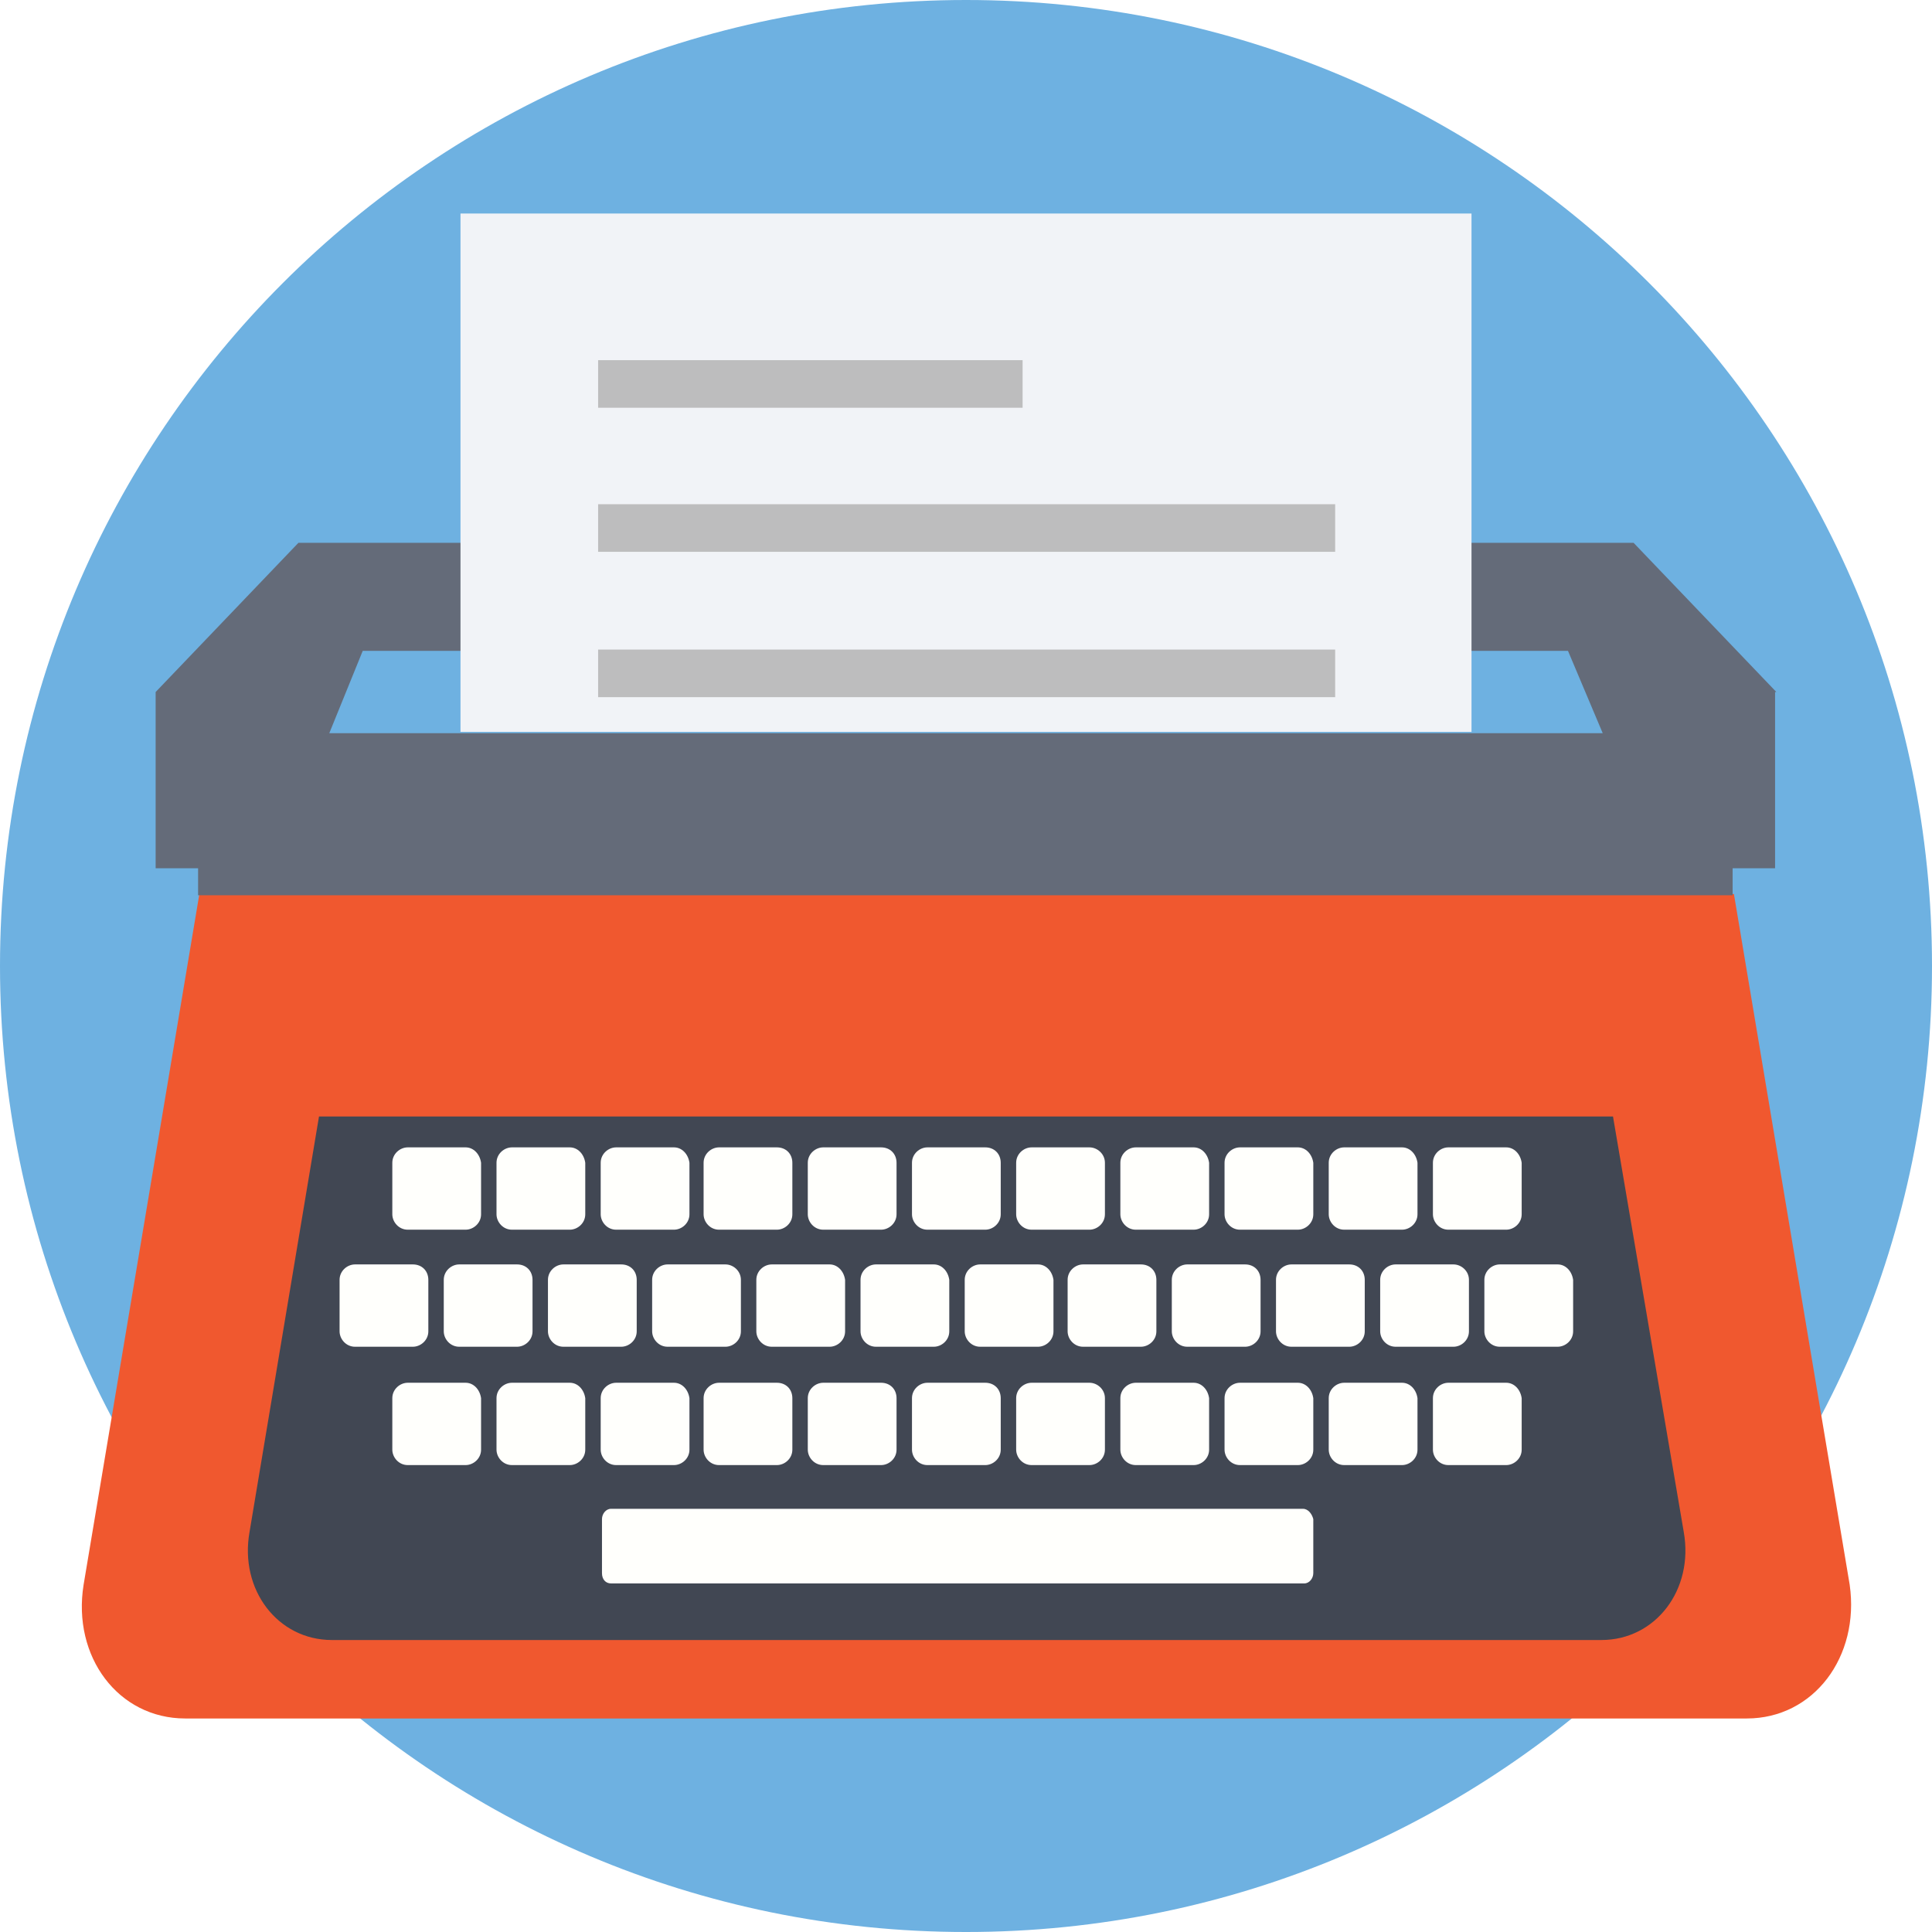
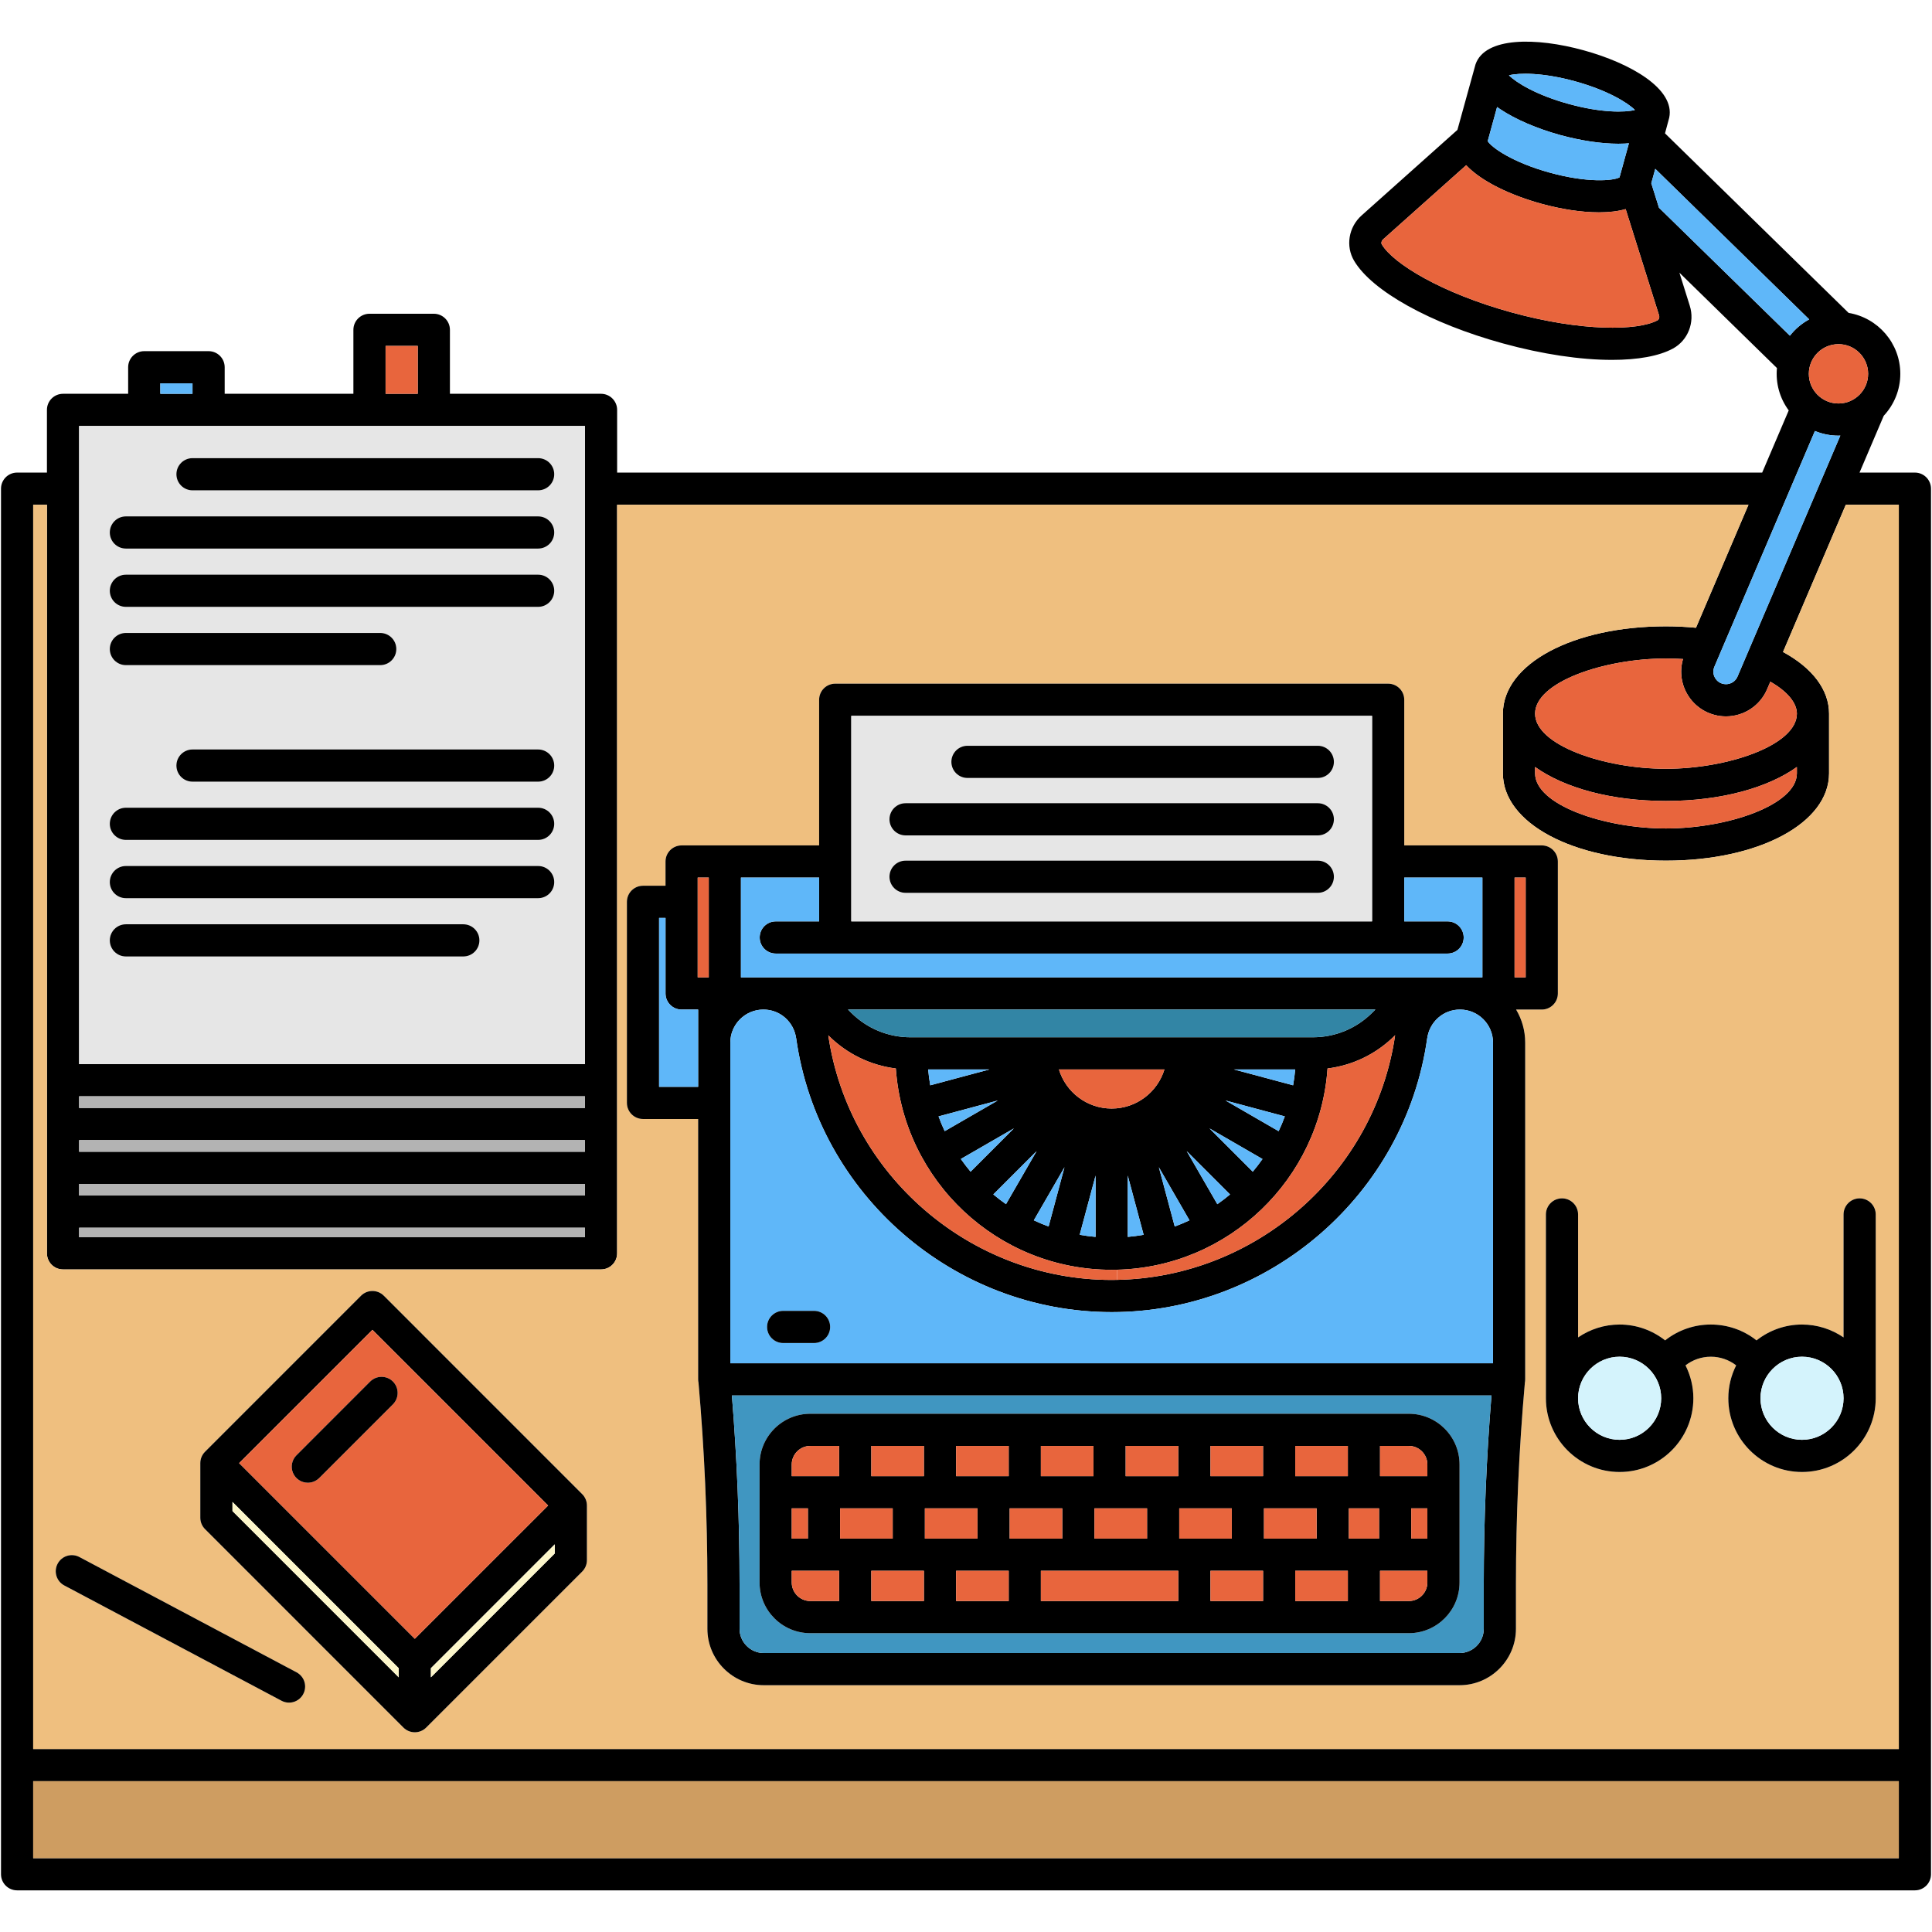
- <svg xmlns="http://www.w3.org/2000/svg" version="1.1" id="Layer_1" viewBox="0 0 509.287 509.287" xml:space="preserve">
-   <circle style="fill:#6EB1E1;" cx="254.644" cy="254.644" r="254.644" />
-   <path style="fill:#F0582F;" d="M460.461,453.001H48.826c-17.632,0-29.838-16.276-26.787-35.264l30.517-182.082H457.07  l30.517,182.082C490.299,436.726,478.093,453.001,460.461,453.001z" />
-   <path style="fill:#414753;" d="M425.197,294.315H84.09L65.78,403.836c-2.713,15.258,7.46,28.482,21.701,28.482h334.665  c14.241,0,24.413-13.224,21.701-28.482L425.197,294.315z" />
-   <path style="fill:#646B79;" d="M468.26,182.421l-37.637-39.332l0,0H78.665l0,0l-37.637,39.332v46.453h11.189v7.121h404.514v-7.121  h11.189v-46.453H468.26z M422.485,193.272H86.803l8.816-21.701H413.33L422.485,193.272z" />
-   <rect x="121.388" y="56.286" style="fill:#F1F3F7;" width="266.511" height="136.646" />
-   <g>
-     <path style="fill:#FFFFFC;" d="M122.744,302.453h-15.258c-2.034,0-4.069,1.695-4.069,4.069v13.563c0,2.034,1.695,4.069,4.069,4.069   h15.258c2.034,0,4.069-1.695,4.069-4.069v-13.563C126.474,304.148,124.779,302.453,122.744,302.453z" />
-     <path style="fill:#FFFFFC;" d="M150.209,302.453h-15.258c-2.034,0-4.069,1.695-4.069,4.069v13.563c0,2.034,1.695,4.069,4.069,4.069   h15.258c2.034,0,4.069-1.695,4.069-4.069v-13.563C153.939,304.148,152.244,302.453,150.209,302.453z" />
-     <path style="fill:#FFFFFC;" d="M177.674,302.453h-15.258c-2.034,0-4.069,1.695-4.069,4.069v13.563c0,2.034,1.695,4.069,4.069,4.069   h15.258c2.034,0,4.069-1.695,4.069-4.069v-13.563C181.404,304.148,179.709,302.453,177.674,302.453z" />
-     <path style="fill:#FFFFFC;" d="M204.8,302.453h-15.258c-2.034,0-4.069,1.695-4.069,4.069v13.563c0,2.034,1.695,4.069,4.069,4.069   H204.8c2.034,0,4.069-1.695,4.069-4.069v-13.563C208.869,304.148,207.174,302.453,204.8,302.453z" />
-     <path style="fill:#FFFFFC;" d="M232.265,302.453h-15.258c-2.034,0-4.069,1.695-4.069,4.069v13.563c0,2.034,1.695,4.069,4.069,4.069   h15.258c2.034,0,4.069-1.695,4.069-4.069v-13.563C236.334,304.148,234.638,302.453,232.265,302.453z" />
-     <path style="fill:#FFFFFC;" d="M259.73,302.453h-15.258c-2.034,0-4.069,1.695-4.069,4.069v13.563c0,2.034,1.695,4.069,4.069,4.069   h15.258c2.034,0,4.069-1.695,4.069-4.069v-13.563C263.799,304.148,262.103,302.453,259.73,302.453z" />
-     <path style="fill:#FFFFFC;" d="M287.195,302.453h-15.258c-2.034,0-4.069,1.695-4.069,4.069v13.563c0,2.034,1.695,4.069,4.069,4.069   h15.258c2.034,0,4.069-1.695,4.069-4.069v-13.563C291.264,304.148,289.229,302.453,287.195,302.453z" />
-     <path style="fill:#FFFFFC;" d="M314.66,302.453h-15.258c-2.034,0-4.069,1.695-4.069,4.069v13.563c0,2.034,1.695,4.069,4.069,4.069   h15.258c2.034,0,4.069-1.695,4.069-4.069v-13.563C318.389,304.148,316.694,302.453,314.66,302.453z" />
-     <path style="fill:#FFFFFC;" d="M342.125,302.453h-15.258c-2.034,0-4.069,1.695-4.069,4.069v13.563c0,2.034,1.695,4.069,4.069,4.069   h15.258c2.034,0,4.069-1.695,4.069-4.069v-13.563C345.854,304.148,344.159,302.453,342.125,302.453z" />
-     <path style="fill:#FFFFFC;" d="M369.589,302.453h-15.258c-2.034,0-4.069,1.695-4.069,4.069v13.563c0,2.034,1.695,4.069,4.069,4.069   h15.258c2.034,0,4.069-1.695,4.069-4.069v-13.563C373.319,304.148,371.624,302.453,369.589,302.453z" />
-     <path style="fill:#FFFFFC;" d="M397.054,302.453h-15.258c-2.034,0-4.069,1.695-4.069,4.069v13.563c0,2.034,1.695,4.069,4.069,4.069   h15.258c2.034,0,4.069-1.695,4.069-4.069v-13.563C400.784,304.148,399.089,302.453,397.054,302.453z" />
-     <path style="fill:#FFFFFC;" d="M122.744,364.503h-15.258c-2.034,0-4.069,1.695-4.069,4.069v13.563c0,2.034,1.695,4.069,4.069,4.069   h15.258c2.034,0,4.069-1.695,4.069-4.069v-13.563C126.474,366.199,124.779,364.503,122.744,364.503z" />
-     <path style="fill:#FFFFFC;" d="M150.209,364.503h-15.258c-2.034,0-4.069,1.695-4.069,4.069v13.563c0,2.034,1.695,4.069,4.069,4.069   h15.258c2.034,0,4.069-1.695,4.069-4.069v-13.563C153.939,366.199,152.244,364.503,150.209,364.503z" />
-     <path style="fill:#FFFFFC;" d="M177.674,364.503h-15.258c-2.034,0-4.069,1.695-4.069,4.069v13.563c0,2.034,1.695,4.069,4.069,4.069   h15.258c2.034,0,4.069-1.695,4.069-4.069v-13.563C181.404,366.199,179.709,364.503,177.674,364.503z" />
-     <path style="fill:#FFFFFC;" d="M204.8,364.503h-15.258c-2.034,0-4.069,1.695-4.069,4.069v13.563c0,2.034,1.695,4.069,4.069,4.069   H204.8c2.034,0,4.069-1.695,4.069-4.069v-13.563C208.869,366.199,207.174,364.503,204.8,364.503z" />
-     <path style="fill:#FFFFFC;" d="M232.265,364.503h-15.258c-2.034,0-4.069,1.695-4.069,4.069v13.563c0,2.034,1.695,4.069,4.069,4.069   h15.258c2.034,0,4.069-1.695,4.069-4.069v-13.563C236.334,366.199,234.638,364.503,232.265,364.503z" />
-     <path style="fill:#FFFFFC;" d="M259.73,364.503h-15.258c-2.034,0-4.069,1.695-4.069,4.069v13.563c0,2.034,1.695,4.069,4.069,4.069   h15.258c2.034,0,4.069-1.695,4.069-4.069v-13.563C263.799,366.199,262.103,364.503,259.73,364.503z" />
-     <path style="fill:#FFFFFC;" d="M287.195,364.503h-15.258c-2.034,0-4.069,1.695-4.069,4.069v13.563c0,2.034,1.695,4.069,4.069,4.069   h15.258c2.034,0,4.069-1.695,4.069-4.069v-13.563C291.264,366.199,289.229,364.503,287.195,364.503z" />
-     <path style="fill:#FFFFFC;" d="M314.66,364.503h-15.258c-2.034,0-4.069,1.695-4.069,4.069v13.563c0,2.034,1.695,4.069,4.069,4.069   h15.258c2.034,0,4.069-1.695,4.069-4.069v-13.563C318.389,366.199,316.694,364.503,314.66,364.503z" />
-     <path style="fill:#FFFFFC;" d="M342.125,364.503h-15.258c-2.034,0-4.069,1.695-4.069,4.069v13.563c0,2.034,1.695,4.069,4.069,4.069   h15.258c2.034,0,4.069-1.695,4.069-4.069v-13.563C345.854,366.199,344.159,364.503,342.125,364.503z" />
-     <path style="fill:#FFFFFC;" d="M369.589,364.503h-15.258c-2.034,0-4.069,1.695-4.069,4.069v13.563c0,2.034,1.695,4.069,4.069,4.069   h15.258c2.034,0,4.069-1.695,4.069-4.069v-13.563C373.319,366.199,371.624,364.503,369.589,364.503z" />
-     <path style="fill:#FFFFFC;" d="M397.054,364.503h-15.258c-2.034,0-4.069,1.695-4.069,4.069v13.563c0,2.034,1.695,4.069,4.069,4.069   h15.258c2.034,0,4.069-1.695,4.069-4.069v-13.563C400.784,366.199,399.089,364.503,397.054,364.503z" />
-     <path style="fill:#FFFFFC;" d="M108.842,333.309H93.584c-2.034,0-4.069,1.695-4.069,4.069v13.563c0,2.034,1.695,4.069,4.069,4.069   h15.258c2.034,0,4.069-1.695,4.069-4.069v-13.563C112.911,335.004,111.216,333.309,108.842,333.309z" />
-     <path style="fill:#FFFFFC;" d="M136.307,333.309h-15.258c-2.034,0-4.069,1.695-4.069,4.069v13.563c0,2.034,1.695,4.069,4.069,4.069   h15.258c2.034,0,4.069-1.695,4.069-4.069v-13.563C140.376,335.004,138.681,333.309,136.307,333.309z" />
-     <path style="fill:#FFFFFC;" d="M163.772,333.309h-15.258c-2.034,0-4.069,1.695-4.069,4.069v13.563c0,2.034,1.695,4.069,4.069,4.069   h15.258c2.034,0,4.069-1.695,4.069-4.069v-13.563C167.841,335.004,166.146,333.309,163.772,333.309z" />
-     <path style="fill:#FFFFFC;" d="M191.237,333.309h-15.258c-2.034,0-4.069,1.695-4.069,4.069v13.563c0,2.034,1.695,4.069,4.069,4.069   h15.258c2.034,0,4.069-1.695,4.069-4.069v-13.563C195.306,335.004,193.272,333.309,191.237,333.309z" />
-     <path style="fill:#FFFFFC;" d="M218.702,333.309h-15.258c-2.034,0-4.069,1.695-4.069,4.069v13.563c0,2.034,1.695,4.069,4.069,4.069   h15.258c2.034,0,4.069-1.695,4.069-4.069v-13.563C222.432,335.004,220.736,333.309,218.702,333.309z" />
-     <path style="fill:#FFFFFC;" d="M246.167,333.309h-15.258c-2.034,0-4.069,1.695-4.069,4.069v13.563c0,2.034,1.695,4.069,4.069,4.069   h15.258c2.034,0,4.069-1.695,4.069-4.069v-13.563C249.897,335.004,248.201,333.309,246.167,333.309z" />
-     <path style="fill:#FFFFFC;" d="M273.632,333.309h-15.258c-2.034,0-4.069,1.695-4.069,4.069v13.563c0,2.034,1.695,4.069,4.069,4.069   h15.258c2.034,0,4.069-1.695,4.069-4.069v-13.563C277.362,335.004,275.666,333.309,273.632,333.309z" />
-     <path style="fill:#FFFFFC;" d="M300.758,333.309h-15.258c-2.034,0-4.069,1.695-4.069,4.069v13.563c0,2.034,1.695,4.069,4.069,4.069   h15.258c2.034,0,4.069-1.695,4.069-4.069v-13.563C304.827,335.004,303.131,333.309,300.758,333.309z" />
-     <path style="fill:#FFFFFC;" d="M328.223,333.309h-15.258c-2.034,0-4.069,1.695-4.069,4.069v13.563c0,2.034,1.695,4.069,4.069,4.069   h15.258c2.034,0,4.069-1.695,4.069-4.069v-13.563C332.291,335.004,330.596,333.309,328.223,333.309z" />
-     <path style="fill:#FFFFFC;" d="M355.687,333.309h-15.258c-2.034,0-4.069,1.695-4.069,4.069v13.563c0,2.034,1.695,4.069,4.069,4.069   h15.258c2.034,0,4.069-1.695,4.069-4.069v-13.563C359.756,335.004,358.061,333.309,355.687,333.309z" />
-     <path style="fill:#FFFFFC;" d="M383.152,333.309h-15.258c-2.034,0-4.069,1.695-4.069,4.069v13.563c0,2.034,1.695,4.069,4.069,4.069   h15.258c2.034,0,4.069-1.695,4.069-4.069v-13.563C387.221,335.004,385.187,333.309,383.152,333.309z" />
-     <path style="fill:#FFFFFC;" d="M410.617,333.309h-15.258c-2.034,0-4.069,1.695-4.069,4.069v13.563c0,2.034,1.695,4.069,4.069,4.069   h15.258c2.034,0,4.069-1.695,4.069-4.069v-13.563C414.347,335.004,412.652,333.309,410.617,333.309z" />
-     <path style="fill:#FFFFFC;" d="M343.481,397.732H161.06c-1.356,0-2.374,1.356-2.374,2.713v14.241c0,1.695,1.017,2.713,2.374,2.713   h182.76c1.356,0,2.373-1.356,2.373-2.713v-14.241C345.854,399.089,344.837,397.732,343.481,397.732z" />
-   </g>
-   <g>
-     <rect x="157.669" y="94.94" style="fill:#BDBDBE;" width="111.894" height="12.546" />
-     <rect x="157.669" y="132.917" style="fill:#BDBDBE;" width="194.289" height="12.546" />
-     <rect x="157.669" y="171.232" style="fill:#BDBDBE;" width="194.289" height="12.546" />
-   </g>
+ <svg xmlns="http://www.w3.org/2000/svg" xml:space="preserve" viewBox="0 0 480.33 480.33">
+   <path d="M480.08 438.834v27.14c0 2.21-1.79 4-4 4H4.25c-2.21 0-4-1.79-4-4v-344.48c0-2.21 1.79-4 4-4h7.42v-15.59c0-2.21 1.79-4 4-4h16.19v-6.6c0-2.21 1.79-4 4-4h16c2.21 0 4 1.79 4 4v6.6h32v-15.9c0-2.21 1.79-4 4-4h16c2.21 0 4 1.79 4 4v15.9h37.57c2.2 0 4 1.79 4 4v15.59h284.68l6.6-15.46a15.267 15.267 0 0 1-2.93-10.53l-24.25-23.71 2.58 8.22c1.3 4.13-.45 8.61-4.18 10.64-3.46 1.88-8.74 2.82-15.16 2.82-7.79 0-17.24-1.38-27.12-4.1-18.01-4.95-32.53-13.01-36.99-20.53-2.16-3.65-1.38-8.39 1.86-11.28l23.82-21.27 4.5-16.29c2.37-6.87 15.1-6.74 26.87-3.5 11.77 3.23 22.78 9.64 21.29 16.75l-1.05 3.9 45.65 44.64c7.28 1.21 12.85 7.53 12.85 15.15 0 4.03-1.57 7.69-4.12 10.43l-6.02 14.12h13.77c2.21 0 4 1.79 4 4v317.34zm-8 23.14v-19.14H8.25v19.14h463.83zm0-27.14v-309.34H458.9l-15.61 36.6c3.66 1.98 6.52 4.33 8.47 6.93 1.95 2.6 2.98 5.44 2.98 8.4v14.84c0 12.37-17.43 21.71-40.55 21.71-23.11 0-40.54-9.34-40.54-21.71v-14.84c0-12.38 17.43-21.71 40.54-21.71 2.54 0 5.04.13 7.46.36l13.05-30.58H153.43v186.11c0 2.21-1.8 4-4 4H15.67c-2.21 0-4-1.79-4-4v-186.11H8.25v309.34h463.83zm-7.63-341.89c0-4.07-3.31-7.38-7.37-7.38-4.07 0-7.37 3.31-7.37 7.38 0 4.06 3.3 7.37 7.37 7.37 4.06 0 7.37-3.31 7.37-7.37zm-32.47 75.26 25.56-59.91c-.15 0-.31.02-.46.02-2.07 0-4.05-.42-5.86-1.16l-24.99 58.6c-.6 1.39-.02 2.53.26 2.95s1.1 1.4 2.61 1.4c1.26 0 2.39-.74 2.88-1.9zm17.82-88.8-38.27-37.43-.99 3.59 1.91 6.08L445 83.464c1.3-1.66 2.93-3.05 4.8-4.06zm-3.06 112.86v-1.58c-7.27 5.2-18.92 8.45-32.55 8.45s-25.27-3.25-32.54-8.45v1.58c0 7.84 17.18 13.71 32.54 13.71 15.37 0 32.55-5.87 32.55-13.71zm0-14.84c0-2.7-2.41-5.55-6.6-7.94l-.8 1.86a11.107 11.107 0 0 1-10.24 6.76c-3.74 0-7.22-1.86-9.28-4.99a11.077 11.077 0 0 1-1.39-9.27c-1.39-.08-2.81-.13-4.24-.13-15.36 0-32.54 5.86-32.54 13.71 0 7.85 17.18 13.71 32.54 13.71s32.55-5.86 32.55-13.71zm-34.63-97.8c.36-.2.52-.73.37-1.21l-8.31-26.43c-1.92.56-4.18.81-6.65.81-4.4 0-9.43-.8-14.31-2.14-7.6-2.1-14.88-5.51-18.69-9.58l-20.68 18.45c-.37.34-.51.88-.3 1.24 2.83 4.77 14.81 12.1 32.23 16.9 17.42 4.79 31.47 4.61 36.34 1.96zm-9.47-35.52 2.34-8.49c-.31.03-.62.06-.95.08-.54.02-1.1.04-1.67.04-4.27 0-9.32-.76-14.45-2.16-5.8-1.6-11.11-3.88-14.93-6.43-.27-.18-.52-.36-.78-.54l-2.33 8.49c.98 1.59 6.21 5.3 15.47 7.84 9.25 2.55 15.65 2.04 17.3 1.17zm-12.6-18.25c8.05 2.22 13.95 2.12 16.43 1.49-1.81-1.82-6.83-4.91-14.88-7.13-8.06-2.22-13.95-2.12-16.44-1.49 1.81 1.82 6.83 4.92 14.89 7.13zm-244.61 281.75v-2.37H19.67v2.37h125.76zm0-10.37v-2.89H19.67v2.89h125.76zm0-10.89v-2.89H19.67v2.89h125.76zm0-10.89v-2.89H19.67v2.89h125.76zm0-10.89v-158.66H19.67v158.66h125.76zm-41.57-166.66v-11.9h-8v11.9h8zm-56 0v-2.6h-8v2.6h8z" />
+   <path d="M8.25 442.834h463.83v19.14H8.25z" style="fill:#ce9d61" />
+   <path d="M472.08 125.494v309.34H8.25v-309.34h3.42v186.11c0 2.21 1.79 4 4 4h133.76c2.2 0 4-1.79 4-4v-186.11H434.7l-13.05 30.58c-2.42-.23-4.92-.36-7.46-.36-23.11 0-40.54 9.33-40.54 21.71v14.84c0 12.37 17.43 21.71 40.54 21.71 23.12 0 40.55-9.34 40.55-21.71v-14.84c0-2.96-1.03-5.8-2.98-8.4-1.95-2.6-4.81-4.95-8.47-6.93l15.61-36.6h13.18zm-5.74 222.14v-45.7c0-2.2-1.79-4-4-4s-4 1.8-4 4v30.57c-2.94-2.01-6.5-3.2-10.33-3.2-4.27 0-8.19 1.48-11.31 3.94a18.218 18.218 0 0 0-11.36-3.94c-4.2 0-8.16 1.41-11.36 3.94-3.12-2.46-7.04-3.94-11.31-3.94-3.83 0-7.39 1.19-10.33 3.2v-30.57c0-2.2-1.79-4-4-4s-4 1.8-4 4v45.7c0 10.11 8.22 18.33 18.33 18.33 10.1 0 18.33-8.22 18.33-18.33 0-2.94-.72-5.71-1.95-8.18 1.78-1.38 3.97-2.15 6.29-2.15 2.33 0 4.52.77 6.3 2.15a18.165 18.165 0 0 0-1.95 8.18c0 10.11 8.22 18.33 18.32 18.33 10.11 0 18.33-8.22 18.33-18.33zm-79.03-100.64v-32.81c0-2.21-1.79-4-4-4h-34.19v-36.21c0-2.21-1.79-4-4-4H207.65c-2.21 0-4 1.79-4 4v36.21h-34.19c-2.21 0-4 1.79-4 4v6.03h-5.6c-2.21 0-4 1.79-4 4v49.99c0 2.2 1.79 4 4 4h13.71v64.73c0 .29.03.56.09.82 1.47 16.59 2.21 33.43 2.21 50.07v11.13c0 7.73 6.29 14.02 14.02 14.02h172.98c7.73 0 14.02-6.29 14.02-14.02v-11.13c0-16.65.75-33.48 2.22-50.07.05-.26.08-.53.08-.82v-83.73c0-3-.83-5.8-2.26-8.21h6.38c2.21 0 4-1.79 4-4zm-241.39 140.89v-13.58c0-1.03-.39-2.05-1.17-2.83l-49.33-49.34a4.004 4.004 0 0 0-5.66 0l-38.79 38.8a3.98 3.98 0 0 0-1.17 2.82v13.59c0 1.06.42 2.07 1.17 2.82l49.33 49.34c.78.78 1.81 1.17 2.83 1.17s2.05-.39 2.83-1.17l38.79-38.79c.75-.75 1.17-1.77 1.17-2.83zm-70.53 33.3c1.04-1.96.3-4.38-1.65-5.41l-54-28.67a3.996 3.996 0 0 0-5.41 1.66 3.998 3.998 0 0 0 1.65 5.41l54 28.66a3.996 3.996 0 0 0 5.41-1.65z" style="fill:#efbf7f" />
+   <path d="M466.34 301.934v45.7c0 10.11-8.22 18.33-18.33 18.33-10.1 0-18.32-8.22-18.32-18.33 0-2.94.71-5.71 1.95-8.18a10.233 10.233 0 0 0-6.3-2.15c-2.32 0-4.51.77-6.29 2.15 1.23 2.47 1.95 5.24 1.95 8.18 0 10.11-8.23 18.33-18.33 18.33-10.11 0-18.33-8.22-18.33-18.33v-45.7c0-2.2 1.79-4 4-4s4 1.8 4 4v30.57c2.94-2.01 6.5-3.2 10.33-3.2 4.27 0 8.19 1.48 11.31 3.94a18.24 18.24 0 0 1 11.36-3.94c4.2 0 8.17 1.41 11.36 3.94 3.12-2.46 7.04-3.94 11.31-3.94 3.83 0 7.39 1.19 10.33 3.2v-30.57c0-2.2 1.79-4 4-4s4 1.8 4 4zm-8 45.7c0-5.69-4.63-10.33-10.33-10.33-5.69 0-10.32 4.64-10.32 10.33s4.63 10.33 10.32 10.33c5.7 0 10.33-4.64 10.33-10.33zm-45.34 0c0-5.69-4.64-10.33-10.33-10.33-5.7 0-10.33 4.64-10.33 10.33s4.63 10.33 10.33 10.33c5.69 0 10.33-4.64 10.33-10.33z" />
+   <path d="M457.08 85.564c4.06 0 7.37 3.31 7.37 7.38 0 4.06-3.31 7.37-7.37 7.37-4.07 0-7.37-3.31-7.37-7.37 0-4.07 3.3-7.38 7.37-7.38z" style="fill:#e8653d" />
+   <path d="m457.54 108.294-25.56 59.91a3.111 3.111 0 0 1-2.88 1.9c-1.51 0-2.33-.98-2.61-1.4s-.86-1.56-.26-2.95l24.99-58.6c1.81.74 3.79 1.16 5.86 1.16.15 0 .31-.02.46-.02z" style="fill:#5fb7f9" />
+   <path d="M448.01 337.304c5.7 0 10.33 4.64 10.33 10.33s-4.63 10.33-10.33 10.33c-5.69 0-10.32-4.64-10.32-10.33s4.63-10.33 10.32-10.33z" style="fill:#d4f3fc" />
+   <path d="m411.53 41.974 38.27 37.43c-1.87 1.01-3.5 2.4-4.8 4.06l-32.55-31.82-1.91-6.08.99-3.59z" style="fill:#5fb7f9" />
+   <path d="M446.74 190.684v1.58c0 7.84-17.18 13.71-32.55 13.71-15.36 0-32.54-5.87-32.54-13.71v-1.58c7.27 5.2 18.91 8.45 32.54 8.45s25.28-3.25 32.55-8.45z" style="fill:#e8653d" />
+   <path d="M440.14 169.484c4.19 2.39 6.6 5.24 6.6 7.94 0 7.85-17.19 13.71-32.55 13.71-15.36 0-32.54-5.86-32.54-13.71 0-7.85 17.18-13.71 32.54-13.71 1.43 0 2.85.05 4.24.13-.92 3.13-.44 6.51 1.39 9.27 2.06 3.13 5.54 4.99 9.28 4.99 4.47 0 8.49-2.65 10.24-6.76l.8-1.86zM412.48 78.414c.15.48-.01 1.01-.37 1.21-4.87 2.65-18.92 2.83-36.34-1.96-17.42-4.8-29.4-12.13-32.23-16.9-.21-.36-.07-.9.3-1.24l20.68-18.45c3.81 4.07 11.09 7.48 18.69 9.58 4.88 1.34 9.91 2.14 14.31 2.14 2.47 0 4.73-.25 6.65-.81l8.31 26.43z" style="fill:#e8653d" />
+   <path d="M402.67 337.304c5.69 0 10.33 4.64 10.33 10.33s-4.64 10.33-10.33 10.33c-5.7 0-10.33-4.64-10.33-10.33s4.63-10.33 10.33-10.33z" style="fill:#d4f3fc" />
+   <path d="m404.98 35.614-2.34 8.49c-1.65.87-8.05 1.38-17.3-1.17-9.26-2.54-14.49-6.25-15.47-7.84l2.33-8.49c.26.18.51.36.78.54 3.82 2.55 9.13 4.83 14.93 6.43 5.13 1.4 10.18 2.16 14.45 2.16.57 0 1.13-.02 1.67-.04.33-.02.64-.05.95-.08zM406.47 27.344c-2.48.63-8.38.73-16.43-1.49-8.06-2.21-13.08-5.31-14.89-7.13 2.49-.63 8.38-.73 16.44 1.49 8.05 2.22 13.07 5.31 14.88 7.13z" style="fill:#5fb7f9" />
+   <path d="M387.31 214.184v32.81c0 2.21-1.79 4-4 4h-6.38c1.43 2.41 2.26 5.21 2.26 8.21v83.73c0 .29-.03.56-.08.82a569.405 569.405 0 0 0-2.22 50.07v11.13c0 7.73-6.29 14.02-14.02 14.02H189.89c-7.73 0-14.02-6.29-14.02-14.02v-11.13c0-16.64-.74-33.48-2.21-50.07-.06-.26-.09-.53-.09-.82v-64.73h-13.71c-2.21 0-4-1.8-4-4v-49.99c0-2.21 1.79-4 4-4h5.6v-6.03c0-2.21 1.79-4 4-4h34.19v-36.21c0-2.21 1.79-4 4-4h137.47c2.21 0 4 1.79 4 4v36.21h34.19c2.21 0 4 1.79 4 4zm-8 28.81v-24.81h-2.76v24.81h2.76zm-8.12 95.94v-79.73c0-4.53-3.68-8.21-8.21-8.21-4.14 0-7.57 3.02-8.16 7.19-5.49 38.78-39.21 68.03-78.43 68.03-39.23 0-72.95-29.25-78.44-68.03-.59-4.17-4.02-7.19-8.15-7.19-4.54 0-8.23 3.68-8.23 8.21v79.73h189.62zm-.38 8H181.96c1.27 15.56 1.91 31.31 1.91 46.89v11.13c0 3.32 2.71 6.02 6.02 6.02h172.98c3.32 0 6.02-2.7 6.02-6.02v-11.13c0-15.58.65-31.33 1.92-46.89zm-2.26-103.94v-24.81h-19.43v10.89h10.78c2.21 0 4 1.79 4 4s-1.79 4-4 4H192.87c-2.21 0-4-1.79-4-4s1.79-4 4-4h10.78v-10.89h-19.44v24.81h184.34zm-21.7 14.4-.03.02c-4.58 4.59-10.44 7.44-16.77 8.23-1.91 27.48-24.54 49.36-52.33 50.03-.44.01-.89.02-1.33.02-28.41 0-51.73-22.13-53.67-50.05-6.33-.79-12.19-3.64-16.78-8.23l-.01-.01c5.08 34.69 35.31 60.81 70.46 60.81.46 0 .91 0 1.36-.02 34.57-.66 64.09-26.56 69.1-60.8zm-5.68-5.63.77-.77H210.83l.77.77c3.95 3.94 9.19 6.12 14.78 6.12h100.01c5.58 0 10.83-2.18 14.78-6.12zm-.05-22.69v-51.1H211.65v51.1h129.47zm-19.11 36.81h-15.25l14.73 3.94c.23-1.29.4-2.61.52-3.94zm-2.58 11.67-14.74-3.95 13.2 7.63c.57-1.2 1.08-2.42 1.54-3.68zm-5.55 10.6-13.19-7.62 10.77 10.77c.85-1.01 1.66-2.07 2.42-3.15zm-8.07 8.81-10.77-10.77 7.61 13.19c1.09-.76 2.14-1.57 3.16-2.42zm-10.08 6.43-7.62-13.2 3.95 14.74c1.25-.46 2.47-.98 3.67-1.54zm-6.23-37.51h-26.23c1.71 5.62 6.94 9.72 13.11 9.72 6.17 0 11.4-4.1 13.12-9.72zm-5.17 41.11-3.95-14.73v15.25c1.33-.12 2.65-.29 3.95-.52zm-11.95.52v-15.25l-3.95 14.73c1.3.23 2.62.4 3.95.52zm-11.68-2.58 3.95-14.74-7.62 13.2c1.2.56 2.42 1.08 3.67 1.54zm-10.59-5.56 7.61-13.18-10.76 10.76c1.01.86 2.07 1.66 3.15 2.42zm-8.81-8.07 10.77-10.77-13.19 7.61c.77 1.09 1.57 2.14 2.42 3.16zm-6.43-10.08 13.2-7.62-14.73 3.95c.45 1.25.97 2.47 1.53 3.67zm-3.59-11.4 14.71-3.94h-15.23c.11 1.33.29 2.64.52 3.94zm-55.07-26.83v-24.81h-2.75v24.81h2.75zm-2.64 27.21v-19.21h-4.11c-2.21 0-4-1.79-4-4v-18.78h-1.6v41.99h9.71z" />
+   <path d="M376.55 218.185h2.76v24.81h-2.76z" style="fill:#e8653d" />
+   <path d="M371.19 259.204v79.73H181.57v-79.73c0-4.53 3.69-8.21 8.23-8.21 4.13 0 7.56 3.02 8.15 7.19 5.49 38.78 39.21 68.03 78.44 68.03 39.22 0 72.94-29.25 78.43-68.03.59-4.17 4.02-7.19 8.16-7.19 4.53 0 8.21 3.68 8.21 8.21zm-164.8 70.7c0-2.2-1.79-4-4-4h-7.68a3.999 3.999 0 1 0 0 8h7.68c2.21 0 4-1.79 4-4z" style="fill:#5fb7f9" />
+   <path d="M181.96 346.934h188.85a578.396 578.396 0 0 0-1.92 46.89v11.13c0 3.32-2.7 6.02-6.02 6.02H189.89c-3.31 0-6.02-2.7-6.02-6.02v-11.13c0-15.58-.64-31.33-1.91-46.89zm180.91 46.5v-29.34c0-6.95-5.66-12.61-12.61-12.61h-148.8c-6.96 0-12.62 5.66-12.62 12.61v29.34c0 6.96 5.66 12.61 12.62 12.61h148.8c6.95 0 12.61-5.65 12.61-12.61z" style="fill:#4096c1" />
+   <path d="M368.55 218.184v24.81H184.21v-24.81h19.44v10.89h-10.78c-2.21 0-4 1.79-4 4s1.79 4 4 4H359.9c2.21 0 4-1.79 4-4s-1.79-4-4-4h-10.78v-10.89h19.43z" style="fill:#5fb7f9" />
+   <path d="M362.87 364.094v29.34c0 6.96-5.66 12.61-12.61 12.61h-148.8c-6.96 0-12.62-5.65-12.62-12.61v-29.34c0-6.95 5.66-12.61 12.62-12.61h148.8c6.95 0 12.61 5.66 12.61 12.61zm-8 29.34v-2.91H343.1v7.52h7.16c2.54 0 4.61-2.07 4.61-4.61zm0-10.91v-7.52h-4.01v7.52h4.01zm0-15.52v-2.91c0-2.54-2.07-4.61-4.61-4.61h-7.16v7.52h11.77zm-12.01 15.52v-7.52h-7.52v7.52h7.52zm-7.76 15.52v-7.52h-13.08v7.52h13.08zm0-31.04v-7.52h-13.08v7.52h13.08zm-7.76 15.52v-7.52h-13.09v7.52h13.09zm-13.32 15.52v-7.52h-13.08v7.52h13.08zm0-31.04v-7.52h-13.08v7.52h13.08zm-7.77 15.52v-7.52h-13.07v7.52h13.07zm-13.31 15.52v-7.52h-34.16v7.52h34.16zm0-31.04v-7.52h-13.08v7.52h13.08zm-7.76 15.52v-7.52H272.1v7.52h13.08zm-13.32-15.52v-7.52h-13.08v7.52h13.08zm-7.76 15.52v-7.52h-13.08v7.52h13.08zm-13.32 15.52v-7.52H237.7v7.52h13.08zm0-31.04v-7.52H237.7v7.52h13.08zm-7.76 15.52v-7.52h-13.08v7.52h13.08zm-13.32 15.52v-7.52h-13.08v7.52h13.08zm0-31.04v-7.52h-13.08v7.52h13.08zm-7.76 15.52v-7.52h-13.08v7.52h13.08zm-13.32 15.52v-7.52h-11.78v2.91a4.62 4.62 0 0 0 4.62 4.61h7.16zm0-31.04v-7.52h-7.16a4.62 4.62 0 0 0-4.62 4.61v2.91h11.78zm-7.76 15.52v-7.52h-4.02v7.52h4.02z" />
+   <path d="M354.87 390.524v2.91c0 2.54-2.07 4.61-4.61 4.61h-7.16v-7.52h11.77zM350.86 375.005h4.01v7.52h-4.01zM354.87 364.094v2.91H343.1v-7.52h7.16c2.54 0 4.61 2.07 4.61 4.61zM346.82 257.414l.03-.02c-5.01 34.24-34.53 60.14-69.1 60.8l-.03-2.52c27.79-.67 50.42-22.55 52.33-50.03 6.33-.79 12.19-3.64 16.77-8.23zM335.34 375.005h7.52v7.52h-7.52z" style="fill:#e8653d" />
+   <path d="m341.94 250.994-.77.77c-3.95 3.94-9.2 6.12-14.78 6.12H226.38c-5.59 0-10.83-2.18-14.78-6.12l-.77-.77h131.11z" style="fill:#3285a5" />
+   <path d="M341.12 177.974v51.1H211.65v-51.1h129.47zm-9.49 11.44c0-2.21-1.79-4-4-4h-87.1c-2.21 0-4 1.79-4 4s1.79 4 4 4h87.1c2.21 0 4-1.79 4-4zm0 14.28c0-2.21-1.79-4-4-4H225.14c-2.21 0-4 1.79-4 4s1.79 4 4 4h102.49c2.21 0 4-1.79 4-4zm0 14.28c0-2.21-1.79-4-4-4H225.14c-2.21 0-4 1.79-4 4s1.79 4 4 4h102.49c2.21 0 4-1.79 4-4z" style="fill:#e6e6e6" />
+   <path d="M322.02 390.525h13.08v7.52h-13.08zM322.02 359.485h13.08v7.52h-13.08z" style="fill:#e8653d" />
+   <path d="M327.63 185.414c2.21 0 4 1.79 4 4s-1.79 4-4 4h-87.1c-2.21 0-4-1.79-4-4s1.79-4 4-4h87.1zM327.63 199.694c2.21 0 4 1.79 4 4s-1.79 4-4 4H225.14c-2.21 0-4-1.79-4-4s1.79-4 4-4h102.49zM327.63 213.974c2.21 0 4 1.79 4 4s-1.79 4-4 4H225.14c-2.21 0-4-1.79-4-4s1.79-4 4-4h102.49z" />
+   <path d="M314.25 375.005h13.09v7.52h-13.09z" style="fill:#e8653d" />
+   <path d="M306.76 265.884h15.25c-.12 1.33-.29 2.65-.52 3.94l-14.73-3.94zM304.69 273.604l14.74 3.95c-.46 1.26-.97 2.48-1.54 3.68l-13.2-7.63z" style="fill:#5fb7f9" />
+   <path d="M300.94 390.525h13.08v7.52h-13.08zM300.94 359.485h13.08v7.52h-13.08z" style="fill:#e8653d" />
+   <path d="m300.69 280.534 13.19 7.62c-.76 1.08-1.57 2.14-2.42 3.15l-10.77-10.77z" style="fill:#5fb7f9" />
+   <path d="M293.18 375.005h13.07v7.52h-13.07z" style="fill:#e8653d" />
+   <path d="m295.04 286.194 10.77 10.77c-1.02.85-2.07 1.66-3.16 2.42l-7.61-13.19zM288.11 290.194l7.62 13.2c-1.2.56-2.42 1.08-3.67 1.54l-3.95-14.74z" style="fill:#5fb7f9" />
+   <path d="M258.78 390.525h34.16v7.52h-34.16zM279.86 359.485h13.08v7.52h-13.08zM263.27 265.884h26.23c-1.72 5.62-6.95 9.72-13.12 9.72-6.17 0-11.4-4.1-13.11-9.72zM272.1 375.005h13.08v7.52H272.1z" style="fill:#e8653d" />
+   <path d="m280.38 292.264 3.95 14.73c-1.3.23-2.62.4-3.95.52v-15.25z" style="fill:#5fb7f9" />
+   <path d="m277.72 315.674.03 2.52c-.45.02-.9.02-1.36.02-35.15 0-65.38-26.12-70.46-60.81l.01.01c4.59 4.59 10.45 7.44 16.78 8.23 1.94 27.92 25.26 50.05 53.67 50.05.44 0 .89-.01 1.33-.02z" style="fill:#e8653d" />
+   <path d="M272.38 292.264v15.25c-1.33-.12-2.65-.29-3.95-.52l3.95-14.73z" style="fill:#5fb7f9" />
+   <path d="M258.78 359.485h13.08v7.52h-13.08z" style="fill:#e8653d" />
+   <path d="m264.65 290.194-3.95 14.74c-1.25-.46-2.47-.98-3.67-1.54l7.62-13.2z" style="fill:#5fb7f9" />
+   <path d="M251.02 375.005h13.08v7.52h-13.08z" style="fill:#e8653d" />
+   <path d="m257.72 286.194-7.61 13.18c-1.08-.76-2.14-1.56-3.15-2.42l10.76-10.76zM252.07 280.534l-10.77 10.77c-.85-1.02-1.65-2.07-2.42-3.16l13.19-7.61z" style="fill:#5fb7f9" />
+   <path d="M237.7 390.525h13.08v7.52H237.7zM237.7 359.485h13.08v7.52H237.7z" style="fill:#e8653d" />
+   <path d="m248.07 273.604-13.2 7.62c-.56-1.2-1.08-2.42-1.53-3.67l14.73-3.95zM245.99 265.884l-14.71 3.94c-.23-1.3-.41-2.61-.52-3.94h15.23z" style="fill:#5fb7f9" />
+   <path d="M229.94 375.005h13.08v7.52h-13.08zM216.62 390.525h13.08v7.52h-13.08zM216.62 359.485h13.08v7.52h-13.08zM208.86 375.005h13.08v7.52h-13.08zM208.62 390.524v7.52h-7.16a4.62 4.62 0 0 1-4.62-4.61v-2.91h11.78zM208.62 359.484v7.52h-11.78v-2.91a4.62 4.62 0 0 1 4.62-4.61h7.16z" style="fill:#e8653d" />
+   <path d="M202.39 325.904a3.999 3.999 0 1 1 0 8h-7.68a3.999 3.999 0 1 1 0-8h7.68z" />
+   <path d="M196.84 375.005h4.02v7.52h-4.02zM173.46 218.185h2.75v24.81h-2.75z" style="fill:#e8653d" />
+   <path d="M173.57 259.204v11h-9.71v-41.99h1.6v18.78c0 2.21 1.79 4 4 4h4.11v8.21z" style="fill:#5fb7f9" />
+   <path d="M145.92 374.304v13.58c0 1.06-.42 2.08-1.17 2.83l-38.79 38.79c-.78.78-1.81 1.17-2.83 1.17s-2.05-.39-2.83-1.17l-49.33-49.34a3.98 3.98 0 0 1-1.17-2.82v-13.59c0-1.06.42-2.07 1.17-2.82l38.79-38.8a4.004 4.004 0 0 1 5.66 0l49.33 49.34c.78.78 1.17 1.8 1.17 2.83zm-8 11.92v-2.27l-30.79 30.79v2.27l30.79-30.79zm-34.79 21.21 33.14-33.13-43.68-43.68-33.14 33.13 43.68 43.68zm-4 9.58v-2.27l-41.33-41.33v2.27l41.33 41.33z" />
+   <path d="M19.67 305.235h125.76v2.37H19.67zM19.67 294.344h125.76v2.89H19.67zM19.67 283.455h125.76v2.89H19.67zM19.67 272.564h125.76v2.89H19.67z" style="fill:#b3b3b3" />
+   <path d="M145.43 105.904v158.66H19.67v-158.66h125.76zm-7.64 12c0-2.21-1.79-4-4-4H47.86c-2.21 0-4 1.79-4 4s1.79 4 4 4h85.93c2.21 0 4-1.79 4-4zm0 14.48c0-2.21-1.79-4-4-4H31.3c-2.21 0-4 1.79-4 4s1.79 4 4 4h102.49c2.21 0 4-1.79 4-4zm0 14.49c0-2.21-1.79-4-4-4H31.3c-2.21 0-4 1.79-4 4s1.79 4 4 4h102.49c2.21 0 4-1.79 4-4zm0 43.46c0-2.21-1.79-4-4-4H47.86c-2.21 0-4 1.79-4 4s1.79 4 4 4h85.93c2.21 0 4-1.79 4-4zm0 14.48c0-2.2-1.79-4-4-4H31.3a3.999 3.999 0 1 0 0 8h102.49c2.21 0 4-1.79 4-4zm0 14.49c0-2.21-1.79-4-4-4H31.3c-2.21 0-4 1.79-4 4s1.79 4 4 4h102.49c2.21 0 4-1.79 4-4zm-18.6 14.49c0-2.21-1.79-4-4-4H31.3c-2.21 0-4 1.79-4 4s1.79 4 4 4h83.89c2.21 0 4-1.79 4-4zm-20.66-72.43c0-2.21-1.79-4-4-4H31.3c-2.21 0-4 1.79-4 4s1.79 4 4 4h63.23c2.21 0 4-1.79 4-4z" style="fill:#e6e6e6" />
+   <path d="M137.92 383.954v2.27l-30.79 30.79v-2.27z" style="fill:#fcf6ca" />
+   <path d="M133.79 113.904c2.21 0 4 1.79 4 4s-1.79 4-4 4H47.86c-2.21 0-4-1.79-4-4s1.79-4 4-4h85.93zM133.79 128.384c2.21 0 4 1.79 4 4s-1.79 4-4 4H31.3c-2.21 0-4-1.79-4-4s1.79-4 4-4h102.49zM133.79 142.874c2.21 0 4 1.79 4 4s-1.79 4-4 4H31.3c-2.21 0-4-1.79-4-4s1.79-4 4-4h102.49zM133.79 186.334c2.21 0 4 1.79 4 4s-1.79 4-4 4H47.86c-2.21 0-4-1.79-4-4s1.79-4 4-4h85.93zM133.79 200.814a3.999 3.999 0 1 1 0 8H31.3a3.999 3.999 0 1 1 0-8h102.49zM133.79 215.304c2.21 0 4 1.79 4 4s-1.79 4-4 4H31.3c-2.21 0-4-1.79-4-4s1.79-4 4-4h102.49z" />
+   <path d="m136.27 374.304-33.14 33.13-43.68-43.68 33.14-33.13 43.68 43.68zm-38.58-25.17a4.008 4.008 0 0 0 0-5.66 4.008 4.008 0 0 0-5.66 0l-18.33 18.34a3.996 3.996 0 0 0 2.83 6.82c1.02 0 2.04-.39 2.83-1.17l18.33-18.33z" style="fill:#e8653d" />
+   <path d="M115.19 229.794c2.21 0 4 1.79 4 4s-1.79 4-4 4H31.3c-2.21 0-4-1.79-4-4s1.79-4 4-4h83.89z" />
+   <path d="M95.86 86.004h8v11.9h-8z" style="fill:#e8653d" />
+   <path d="M99.13 414.744v2.27l-41.33-41.33v-2.27z" style="fill:#fcf6ca" />
+   <path d="M97.69 343.474a4.008 4.008 0 0 1 0 5.66l-18.33 18.33c-.79.78-1.81 1.17-2.83 1.17a3.996 3.996 0 0 1-2.83-6.82l18.33-18.34a4.008 4.008 0 0 1 5.66 0zM94.53 157.364c2.21 0 4 1.79 4 4s-1.79 4-4 4H31.3c-2.21 0-4-1.79-4-4s1.79-4 4-4h63.23zM73.74 415.774a3.993 3.993 0 0 1 1.65 5.41 3.996 3.996 0 0 1-5.41 1.65l-54-28.66a3.998 3.998 0 0 1-1.65-5.41 3.996 3.996 0 0 1 5.41-1.66l54 28.67z" />
+   <path d="M39.86 95.304h8v2.6h-8z" style="fill:#5fb7f9" />
</svg>
